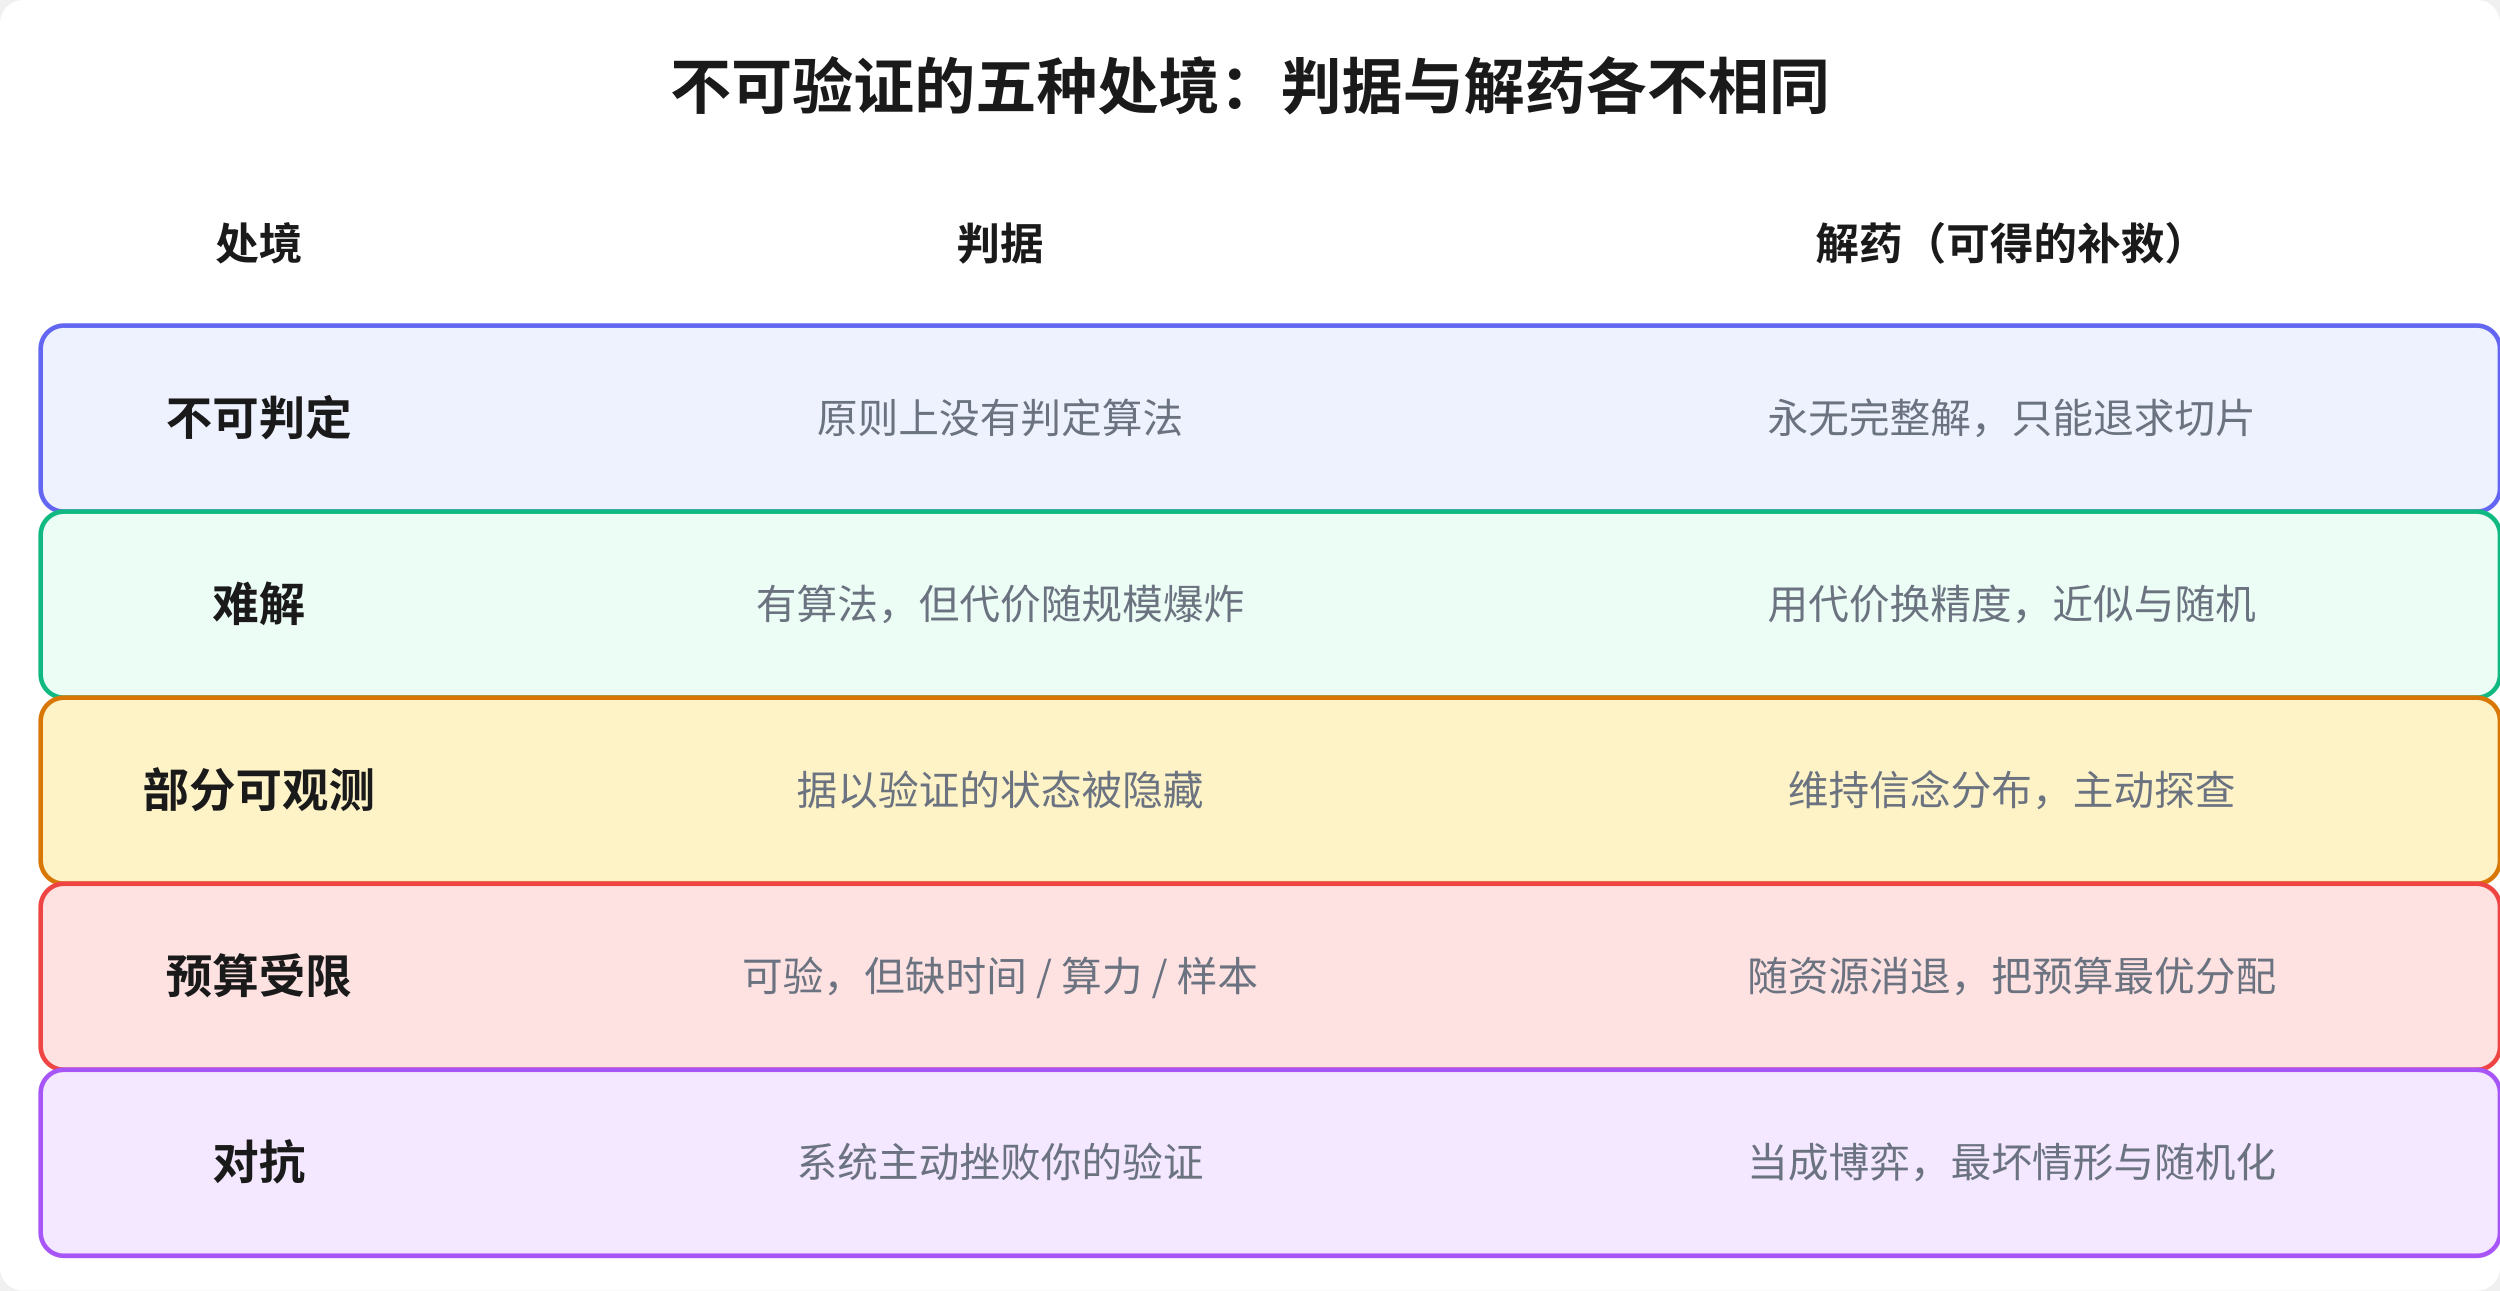
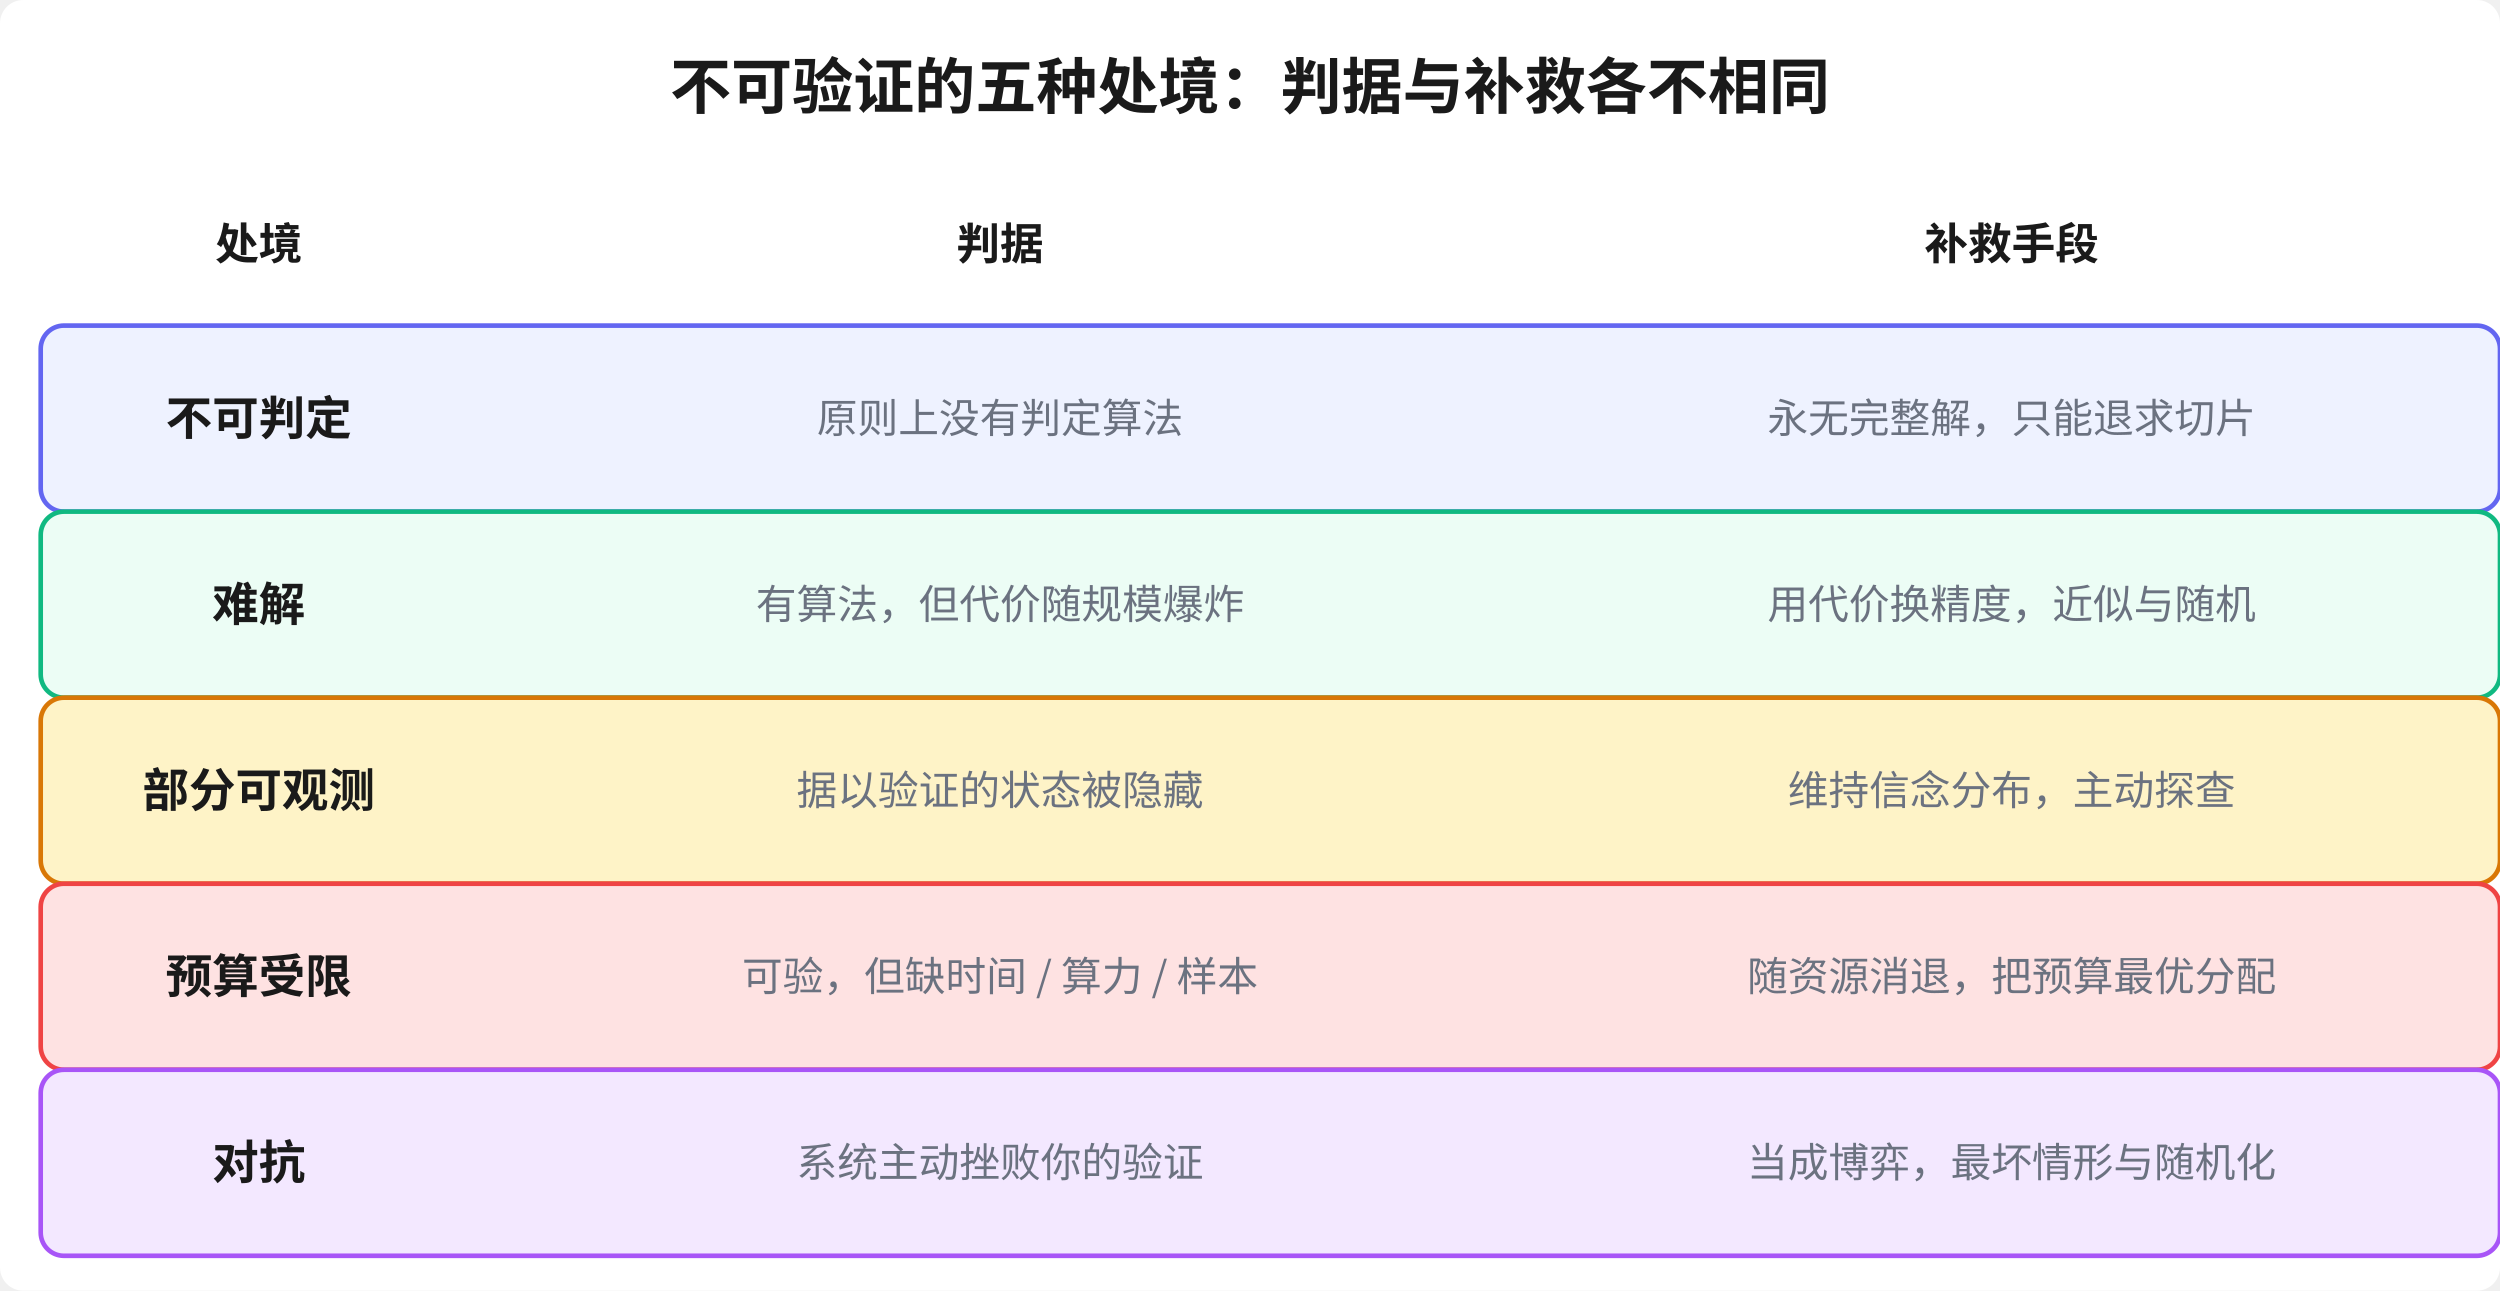
<svg xmlns="http://www.w3.org/2000/svg" width="860" height="444" viewBox="0 0 860 444" font-family="-apple-system, 'PingFang SC', 'Hiragino Sans GB', 'Microsoft YaHei', 'Noto Sans CJK SC', 'Source Han Sans SC', 'Segoe UI', Roboto, Helvetica, Arial, sans-serif">
  <rect x="0.0" y="0.0" width="860.0" height="444.0" rx="8" fill="#ffffff" stroke="none" stroke-width="1.5" opacity="1.0" />
-   <text x="430.0" y="30.0" font-family="-apple-system, 'PingFang SC', 'Hiragino Sans GB', 'Microsoft YaHei', 'Noto Sans CJK SC', 'Source Han Sans SC', 'Segoe UI', Roboto, Helvetica, Arial, sans-serif" font-size="21" font-weight="bold" font-style="normal" fill="#1a1a1a" text-anchor="middle" dominant-baseline="middle">不可验证的五种处境：判据与解药各不相同</text>
+   <text x="430.0" y="30.0" font-family="-apple-system, 'PingFang SC', 'Hiragino Sans GB', 'Microsoft YaHei', 'Noto Sans CJK SC', 'Source Han Sans SC', 'Segoe UI', Roboto, Helvetica, Arial, sans-serif" font-size="21" font-weight="bold" font-style="normal" fill="#1a1a1a" text-anchor="middle" dominant-baseline="middle">不可验证的五种处境：判据与补救各不相同</text>
  <text x="89.0" y="84.0" font-family="-apple-system, 'PingFang SC', 'Hiragino Sans GB', 'Microsoft YaHei', 'Noto Sans CJK SC', 'Source Han Sans SC', 'Segoe UI', Roboto, Helvetica, Arial, sans-serif" font-size="15" font-weight="bold" font-style="normal" fill="#1a1a1a" text-anchor="middle" dominant-baseline="middle">处境</text>
  <text x="344.0" y="84.0" font-family="-apple-system, 'PingFang SC', 'Hiragino Sans GB', 'Microsoft YaHei', 'Noto Sans CJK SC', 'Source Han Sans SC', 'Segoe UI', Roboto, Helvetica, Arial, sans-serif" font-size="15" font-weight="bold" font-style="normal" fill="#1a1a1a" text-anchor="middle" dominant-baseline="middle">判据</text>
-   <text x="692.0" y="84.0" font-family="-apple-system, 'PingFang SC', 'Hiragino Sans GB', 'Microsoft YaHei', 'Noto Sans CJK SC', 'Source Han Sans SC', 'Segoe UI', Roboto, Helvetica, Arial, sans-serif" font-size="15" font-weight="bold" font-style="normal" fill="#1a1a1a" text-anchor="middle" dominant-baseline="middle">解药（可得的补救）</text>
+   <text x="692.0" y="84.0" font-family="-apple-system, 'PingFang SC', 'Hiragino Sans GB', 'Microsoft YaHei', 'Noto Sans CJK SC', 'Source Han Sans SC', 'Segoe UI', Roboto, Helvetica, Arial, sans-serif" font-size="15" font-weight="bold" font-style="normal" fill="#1a1a1a" text-anchor="middle" dominant-baseline="middle">补救手段</text>
  <rect x="14.0" y="112.0" width="846.0" height="64.0" rx="8" fill="#eef2ff" stroke="#6366f1" stroke-width="1.6" opacity="1.0" />
  <text x="89.0" y="144.0" font-family="-apple-system, 'PingFang SC', 'Hiragino Sans GB', 'Microsoft YaHei', 'Noto Sans CJK SC', 'Source Han Sans SC', 'Segoe UI', Roboto, Helvetica, Arial, sans-serif" font-size="16" font-weight="bold" font-style="normal" fill="#1a1a1a" text-anchor="middle" dominant-baseline="middle">不可判定</text>
  <text x="344.0" y="144.0" font-family="-apple-system, 'PingFang SC', 'Hiragino Sans GB', 'Microsoft YaHei', 'Noto Sans CJK SC', 'Source Han Sans SC', 'Segoe UI', Roboto, Helvetica, Arial, sans-serif" font-size="14" font-weight="normal" font-style="normal" fill="#6b7280" text-anchor="middle" dominant-baseline="middle">原则上没有判定算法</text>
  <text x="692.0" y="144.0" font-family="-apple-system, 'PingFang SC', 'Hiragino Sans GB', 'Microsoft YaHei', 'Noto Sans CJK SC', 'Source Han Sans SC', 'Segoe UI', Roboto, Helvetica, Arial, sans-serif" font-size="14" font-weight="normal" font-style="normal" fill="#6b7280" text-anchor="middle" dominant-baseline="middle">永无完整解，只能退求切片</text>
  <rect x="14.0" y="176.0" width="846.0" height="64.0" rx="8" fill="#ecfdf5" stroke="#10b981" stroke-width="1.6" opacity="1.0" />
  <text x="89.0" y="208.0" font-family="-apple-system, 'PingFang SC', 'Hiragino Sans GB', 'Microsoft YaHei', 'Noto Sans CJK SC', 'Source Han Sans SC', 'Segoe UI', Roboto, Helvetica, Arial, sans-serif" font-size="16" font-weight="bold" font-style="normal" fill="#1a1a1a" text-anchor="middle" dominant-baseline="middle">难解</text>
  <text x="344.0" y="208.0" font-family="-apple-system, 'PingFang SC', 'Hiragino Sans GB', 'Microsoft YaHei', 'Noto Sans CJK SC', 'Source Han Sans SC', 'Segoe UI', Roboto, Helvetica, Arial, sans-serif" font-size="14" font-weight="normal" font-style="normal" fill="#6b7280" text-anchor="middle" dominant-baseline="middle">有算法，但代价随规模爆炸</text>
  <text x="692.0" y="208.0" font-family="-apple-system, 'PingFang SC', 'Hiragino Sans GB', 'Microsoft YaHei', 'Noto Sans CJK SC', 'Source Han Sans SC', 'Segoe UI', Roboto, Helvetica, Arial, sans-serif" font-size="14" font-weight="normal" font-style="normal" fill="#6b7280" text-anchor="middle" dominant-baseline="middle">用代价换精度，近似与随机</text>
  <rect x="14.0" y="240.0" width="846.0" height="64.0" rx="8" fill="#fef3c7" stroke="#d97706" stroke-width="1.6" opacity="1.0" />
  <text x="89.0" y="272.0" font-family="-apple-system, 'PingFang SC', 'Hiragino Sans GB', 'Microsoft YaHei', 'Noto Sans CJK SC', 'Source Han Sans SC', 'Segoe UI', Roboto, Helvetica, Arial, sans-serif" font-size="16" font-weight="bold" font-style="normal" fill="#1a1a1a" text-anchor="middle" dominant-baseline="middle">部分可观测</text>
  <text x="344.0" y="272.0" font-family="-apple-system, 'PingFang SC', 'Hiragino Sans GB', 'Microsoft YaHei', 'Noto Sans CJK SC', 'Source Han Sans SC', 'Segoe UI', Roboto, Helvetica, Arial, sans-serif" font-size="14" font-weight="normal" font-style="normal" fill="#6b7280" text-anchor="middle" dominant-baseline="middle">据以验证的状态被隐藏</text>
  <text x="692.0" y="272.0" font-family="-apple-system, 'PingFang SC', 'Hiragino Sans GB', 'Microsoft YaHei', 'Noto Sans CJK SC', 'Source Han Sans SC', 'Segoe UI', Roboto, Helvetica, Arial, sans-serif" font-size="14" font-weight="normal" font-style="normal" fill="#6b7280" text-anchor="middle" dominant-baseline="middle">维持信念分布，主动探查</text>
  <rect x="14.0" y="304.0" width="846.0" height="64.0" rx="8" fill="#fee2e2" stroke="#ef4444" stroke-width="1.6" opacity="1.0" />
  <text x="89.0" y="336.0" font-family="-apple-system, 'PingFang SC', 'Hiragino Sans GB', 'Microsoft YaHei', 'Noto Sans CJK SC', 'Source Han Sans SC', 'Segoe UI', Roboto, Helvetica, Arial, sans-serif" font-size="16" font-weight="bold" font-style="normal" fill="#1a1a1a" text-anchor="middle" dominant-baseline="middle">预算受限</text>
  <text x="344.0" y="336.0" font-family="-apple-system, 'PingFang SC', 'Hiragino Sans GB', 'Microsoft YaHei', 'Noto Sans CJK SC', 'Source Han Sans SC', 'Segoe UI', Roboto, Helvetica, Arial, sans-serif" font-size="14" font-weight="normal" font-style="normal" fill="#6b7280" text-anchor="middle" dominant-baseline="middle">可验，但缺时间 / 算力 / 样本</text>
  <text x="692.0" y="336.0" font-family="-apple-system, 'PingFang SC', 'Hiragino Sans GB', 'Microsoft YaHei', 'Noto Sans CJK SC', 'Source Han Sans SC', 'Segoe UI', Roboto, Helvetica, Arial, sans-serif" font-size="14" font-weight="normal" font-style="normal" fill="#6b7280" text-anchor="middle" dominant-baseline="middle">随资源消退，把预算最优分配</text>
  <rect x="14.0" y="368.0" width="846.0" height="64.0" rx="8" fill="#f3e8ff" stroke="#a855f7" stroke-width="1.6" opacity="1.0" />
  <text x="89.0" y="400.0" font-family="-apple-system, 'PingFang SC', 'Hiragino Sans GB', 'Microsoft YaHei', 'Noto Sans CJK SC', 'Source Han Sans SC', 'Segoe UI', Roboto, Helvetica, Arial, sans-serif" font-size="16" font-weight="bold" font-style="normal" fill="#1a1a1a" text-anchor="middle" dominant-baseline="middle">对抗</text>
  <text x="344.0" y="400.0" font-family="-apple-system, 'PingFang SC', 'Hiragino Sans GB', 'Microsoft YaHei', 'Noto Sans CJK SC', 'Source Han Sans SC', 'Segoe UI', Roboto, Helvetica, Arial, sans-serif" font-size="14" font-weight="normal" font-style="normal" fill="#6b7280" text-anchor="middle" dominant-baseline="middle">系统主动挫败你的验证</text>
  <text x="692.0" y="400.0" font-family="-apple-system, 'PingFang SC', 'Hiragino Sans GB', 'Microsoft YaHei', 'Noto Sans CJK SC', 'Source Han Sans SC', 'Segoe UI', Roboto, Helvetica, Arial, sans-serif" font-size="14" font-weight="normal" font-style="normal" fill="#6b7280" text-anchor="middle" dominant-baseline="middle">当成博弈，最坏情形与随机化</text>
  <text x="430.0" y="456.0" font-family="-apple-system, 'PingFang SC', 'Hiragino Sans GB', 'Microsoft YaHei', 'Noto Sans CJK SC', 'Source Han Sans SC', 'Segoe UI', Roboto, Helvetica, Arial, sans-serif" font-size="13.5" font-weight="normal" font-style="italic" fill="#6b7280" text-anchor="middle" dominant-baseline="middle">把任一种错认成另一种，就会掏出错误的工具</text>
</svg>
